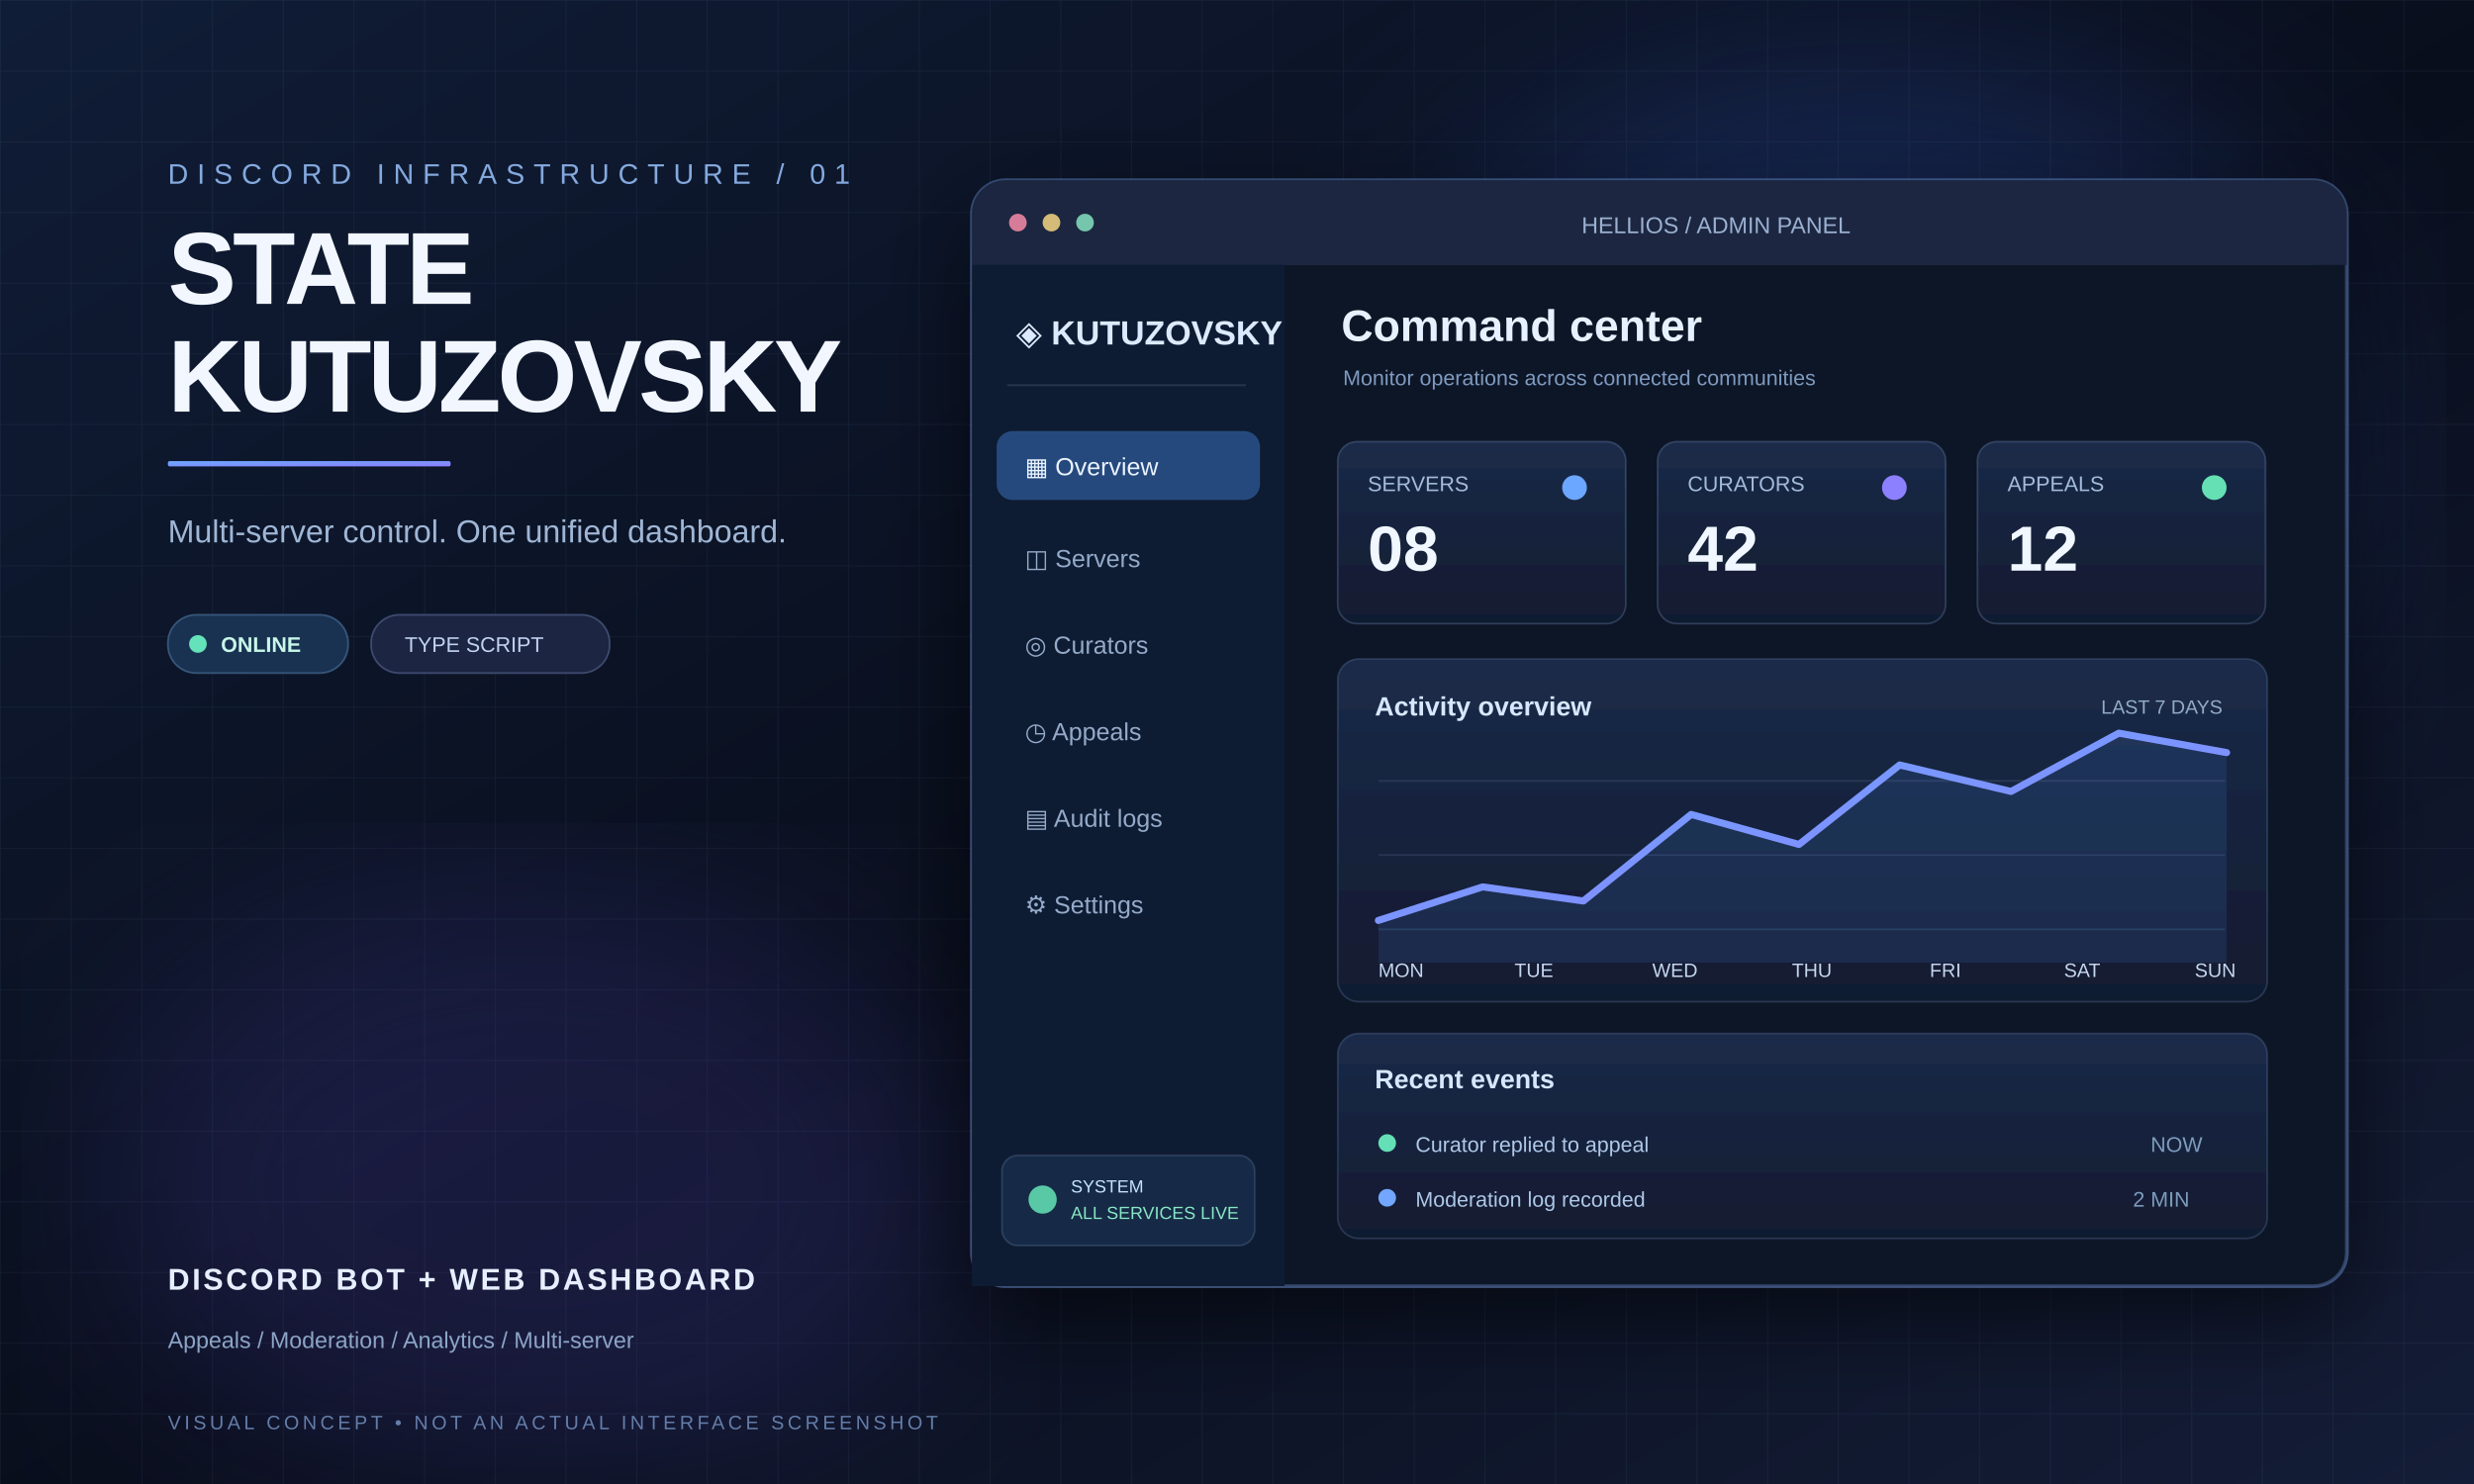
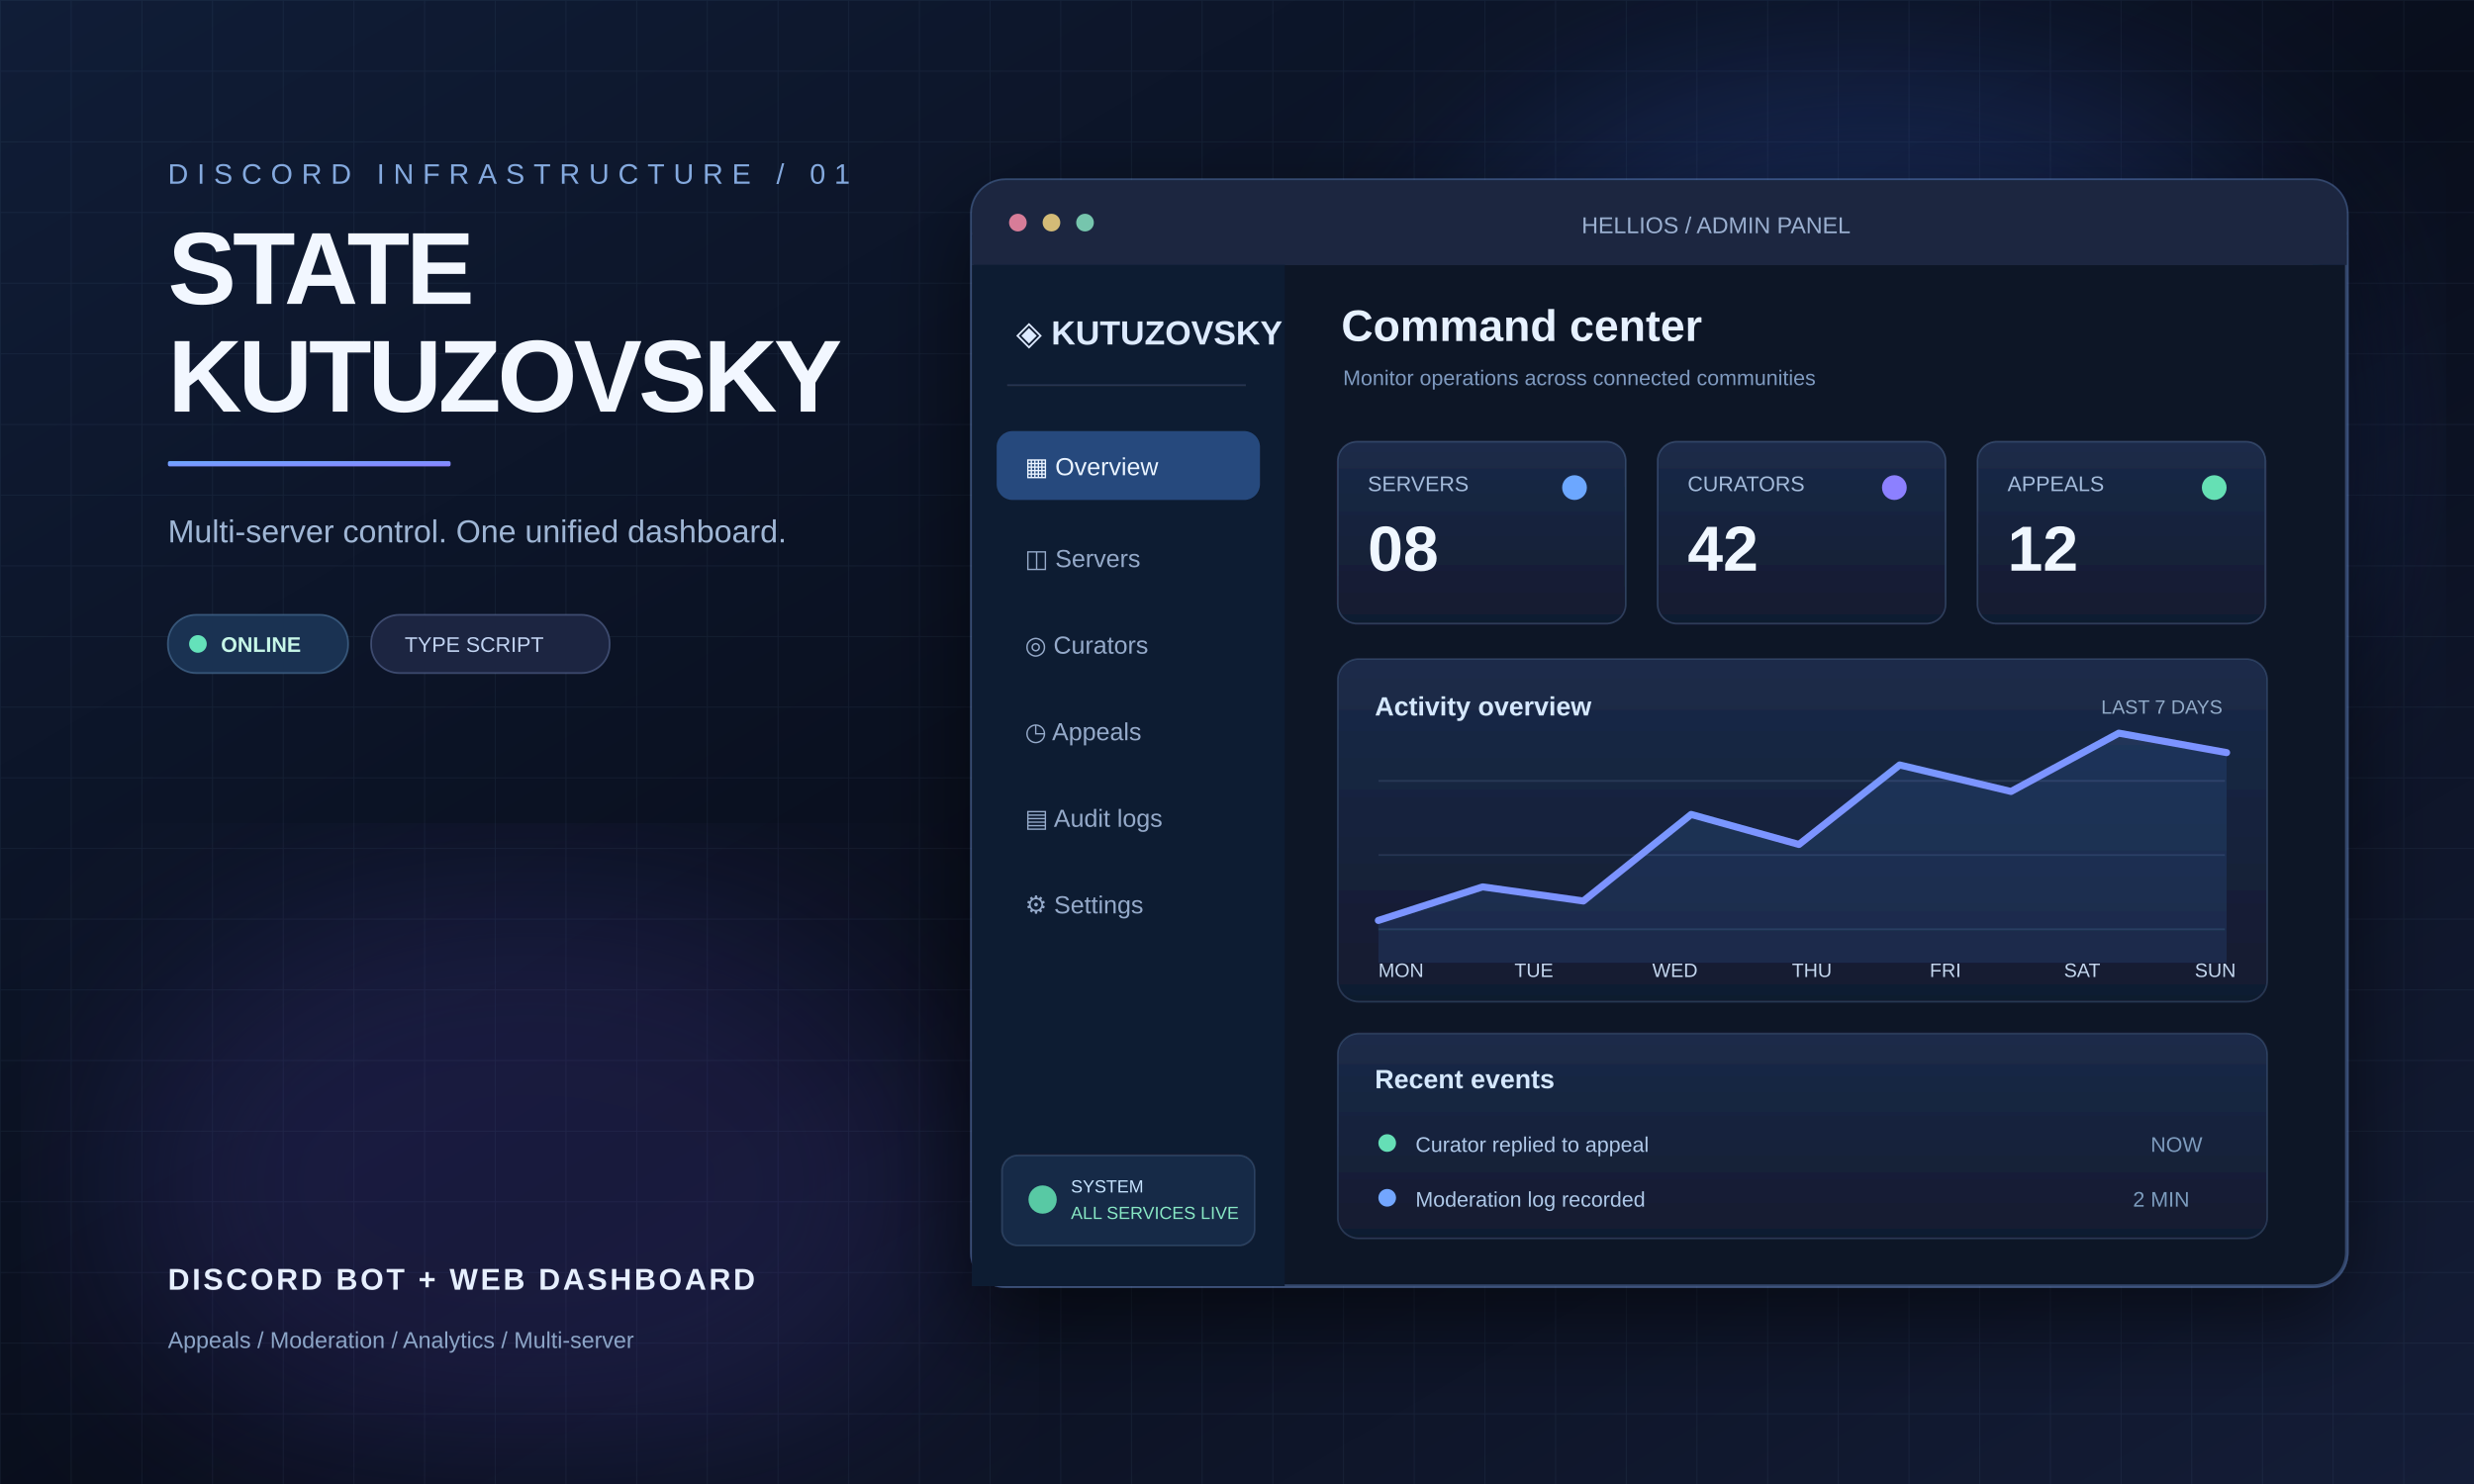
<svg xmlns="http://www.w3.org/2000/svg" width="1400" height="840" viewBox="0 0 1400 840" role="img" aria-labelledby="t d">
  <defs>
    <linearGradient id="bg" x2="1" y2="1">
      <stop stop-color="#101d37" />
      <stop offset=".52" stop-color="#090e1c" />
      <stop offset="1" stop-color="#141d37" />
    </linearGradient>
    <linearGradient id="accent" x2="1" y2="1">
      <stop stop-color="#6ba8ff" />
      <stop offset="1" stop-color="#8c80ff" />
    </linearGradient>
    <linearGradient id="panel" x2="0" y2="1">
      <stop stop-color="#1b2b49" />
      <stop offset="1" stop-color="#111a2f" />
    </linearGradient>
    <filter id="blur">
      <feGaussianBlur stdDeviation="55" />
    </filter>
    <filter id="shadow">
      <feDropShadow dx="0" dy="18" stdDeviation="26" flood-color="#000" flood-opacity=".55" />
    </filter>
    <pattern id="grid" width="40" height="40" patternUnits="userSpaceOnUse">
      <path d="M40 0H0V40" fill="none" stroke="#9cc8ff" stroke-opacity=".06" />
    </pattern>
  </defs>
  <rect width="1400" height="840" fill="url(#bg)" />
  <rect width="1400" height="840" fill="url(#grid)" />
  <ellipse cx="1060" cy="250" rx="270" ry="220" fill="#3b6be8" opacity=".22" filter="url(#blur)" />
  <ellipse cx="300" cy="670" rx="240" ry="170" fill="#6553db" opacity=".17" filter="url(#blur)" />
  <g font-family="Arial,Helvetica,sans-serif">
    <text x="95" y="104" fill="#84a9de" font-size="16" letter-spacing="5">DISCORD INFRASTRUCTURE / 01</text>
    <text x="95" y="172" fill="#f2f7ff" font-size="58" font-weight="700" letter-spacing="-2">STATE</text>
    <text x="95" y="233" fill="#f2f7ff" font-size="58" font-weight="700" letter-spacing="-2">KUTUZOVSKY</text>
    <rect x="95" y="261" width="160" height="3" rx="1" fill="url(#accent)" />
    <text x="95" y="307" fill="#9fb6d5" font-size="18">Multi-server control. One unified dashboard.</text>
    <g transform="translate(95 348)">
      <rect width="102" height="33" rx="16" fill="#1a3252" stroke="#547da8" stroke-opacity=".55" />
      <circle cx="17" cy="16.5" r="5" fill="#64e2ba" />
      <text x="30" y="21" fill="#c7f7e8" font-size="12" font-weight="700">ONLINE</text>
      <rect x="115" width="135" height="33" rx="16" fill="#1c2541" stroke="#6679a8" stroke-opacity=".5" />
      <text x="134" y="21" fill="#c1d3f1" font-size="12">TYPE SCRIPT</text>
    </g>
  </g>
  <g filter="url(#shadow)" transform="translate(550 102)">
    <rect width="778" height="626" rx="19" fill="#0e1527" stroke="#769de3" stroke-opacity=".35" stroke-width="2" />
    <rect width="778" height="48" rx="19" fill="#1a2740" />
    <rect y="31" width="778" height="17" fill="#1a2740" />
    <circle cx="26" cy="24" r="5" fill="#d77c98" />
    <circle cx="45" cy="24" r="5" fill="#d4bb77" />
    <circle cx="64" cy="24" r="5" fill="#76c5ad" />
    <text x="345" y="30" font-family="Arial" fill="#9bafd0" font-size="13">HELLIOS / ADMIN PANEL</text>
    <rect x="0" y="48" width="177" height="578" rx="0" fill="#101c31" />
    <text x="25" y="93" font-family="Arial" fill="#dceaff" font-weight="700" font-size="19">◈  KUTUZOVSKY</text>
    <line x1="20" y1="116" x2="155" y2="116" stroke="#597399" stroke-opacity=".3" />
    <rect x="14" y="142" width="149" height="39" rx="9" fill="#254a7d" />
    <g font-family="Arial" font-size="14" fill="#94aaca">
      <text x="30" y="167" fill="#eaf3ff">▦  Overview</text>
      <text x="30" y="219">◫  Servers</text>
      <text x="30" y="268">◎  Curators</text>
      <text x="30" y="317">◷  Appeals</text>
      <text x="30" y="366">▤  Audit logs</text>
      <text x="30" y="415">⚙  Settings</text>
    </g>
    <rect x="17" y="552" width="143" height="51" rx="9" fill="#172a46" stroke="#7395c4" stroke-opacity=".25" />
    <circle cx="40" cy="577" r="8" fill="#58c9a4" />
    <text x="56" y="573" font-family="Arial" font-size="10" fill="#c6e3ff">SYSTEM</text>
    <text x="56" y="588" font-family="Arial" font-size="10" fill="#87e7c4">ALL SERVICES LIVE</text>
    <g font-family="Arial">
      <text x="209" y="91" fill="#e6f1ff" font-size="25" font-weight="700">Command center</text>
      <text x="210" y="116" fill="#7e9abf" font-size="12">Monitor operations across connected communities</text>
    </g>
    <g transform="translate(207 148)" font-family="Arial">
      <g>
        <rect width="163" height="103" rx="11" fill="url(#panel)" stroke="#7294c7" stroke-opacity=".3" />
        <text x="17" y="28" fill="#a3bbdb" font-size="12">SERVERS</text>
        <text x="17" y="73" fill="#f0f7ff" font-size="36" font-weight="700">08</text>
        <circle cx="134" cy="26" r="7" fill="#6ca7ff" />
      </g>
      <g transform="translate(181)">
        <rect width="163" height="103" rx="11" fill="url(#panel)" stroke="#7294c7" stroke-opacity=".3" />
        <text x="17" y="28" fill="#a3bbdb" font-size="12">CURATORS</text>
        <text x="17" y="73" fill="#f0f7ff" font-size="36" font-weight="700">42</text>
        <circle cx="134" cy="26" r="7" fill="#8c80ff" />
      </g>
      <g transform="translate(362)">
        <rect width="163" height="103" rx="11" fill="url(#panel)" stroke="#7294c7" stroke-opacity=".3" />
        <text x="17" y="28" fill="#a3bbdb" font-size="12">APPEALS</text>
        <text x="17" y="73" fill="#f0f7ff" font-size="36" font-weight="700">12</text>
        <circle cx="134" cy="26" r="7" fill="#65e0b4" />
      </g>
    </g>
    <rect x="207" y="271" width="526" height="194" rx="12" fill="url(#panel)" stroke="#7294c7" stroke-opacity=".25" />
    <text x="228" y="303" font-family="Arial" fill="#d5e8ff" font-size="15" font-weight="700">Activity overview</text>
    <text x="639" y="302" font-family="Arial" fill="#92abc9" font-size="11">LAST 7 DAYS</text>
    <g stroke="#7794bf" stroke-opacity=".18">
      <path d="M230 340H709M230 382H709M230 424H709" />
    </g>
    <path d="M230 419L289 400L346 408L407 359L468 376L525 331L588 346L649 313L710 324V443H230Z" fill="#4e91f3" fill-opacity=".13" />
    <path d="M230 419L289 400L346 408L407 359L468 376L525 331L588 346L649 313L710 324" fill="none" stroke="url(#accent)" stroke-width="4" stroke-linecap="round" stroke-linejoin="round" />
    <g fill="#c5d7ef" font-family="Arial" font-size="11">
      <text x="230" y="451">MON</text>
      <text x="307" y="451">TUE</text>
      <text x="385" y="451">WED</text>
      <text x="464" y="451">THU</text>
      <text x="542" y="451">FRI</text>
      <text x="618" y="451">SAT</text>
      <text x="692" y="451">SUN</text>
    </g>
    <rect x="207" y="483" width="526" height="116" rx="12" fill="url(#panel)" stroke="#7294c7" stroke-opacity=".25" />
    <text x="228" y="514" font-family="Arial" fill="#d5e8ff" font-size="15" font-weight="700">Recent events</text>
    <g font-family="Arial" font-size="12">
      <circle cx="235" cy="545" r="5" fill="#65dfb6" />
      <text x="251" y="550" fill="#afc8e8">Curator replied to appeal</text>
      <text x="667" y="550" fill="#7d9bbd">NOW</text>
      <circle cx="235" cy="576" r="5" fill="#73a6ff" />
      <text x="251" y="581" fill="#afc8e8">Moderation log recorded</text>
      <text x="657" y="581" fill="#7d9bbd">2 MIN</text>
    </g>
  </g>
  <g font-family="Arial">
    <text x="95" y="730" fill="#e6efff" font-size="17" font-weight="700" letter-spacing="1.5">DISCORD BOT  +  WEB DASHBOARD</text>
    <text x="95" y="763" fill="#8ca5c7" font-size="13">Appeals   /   Moderation   /   Analytics   /   Multi-server</text>
-     <text x="95" y="809" fill="#647eaa" font-size="11" letter-spacing="2">VISUAL CONCEPT • NOT AN ACTUAL INTERFACE SCREENSHOT</text>
  </g>
</svg>
